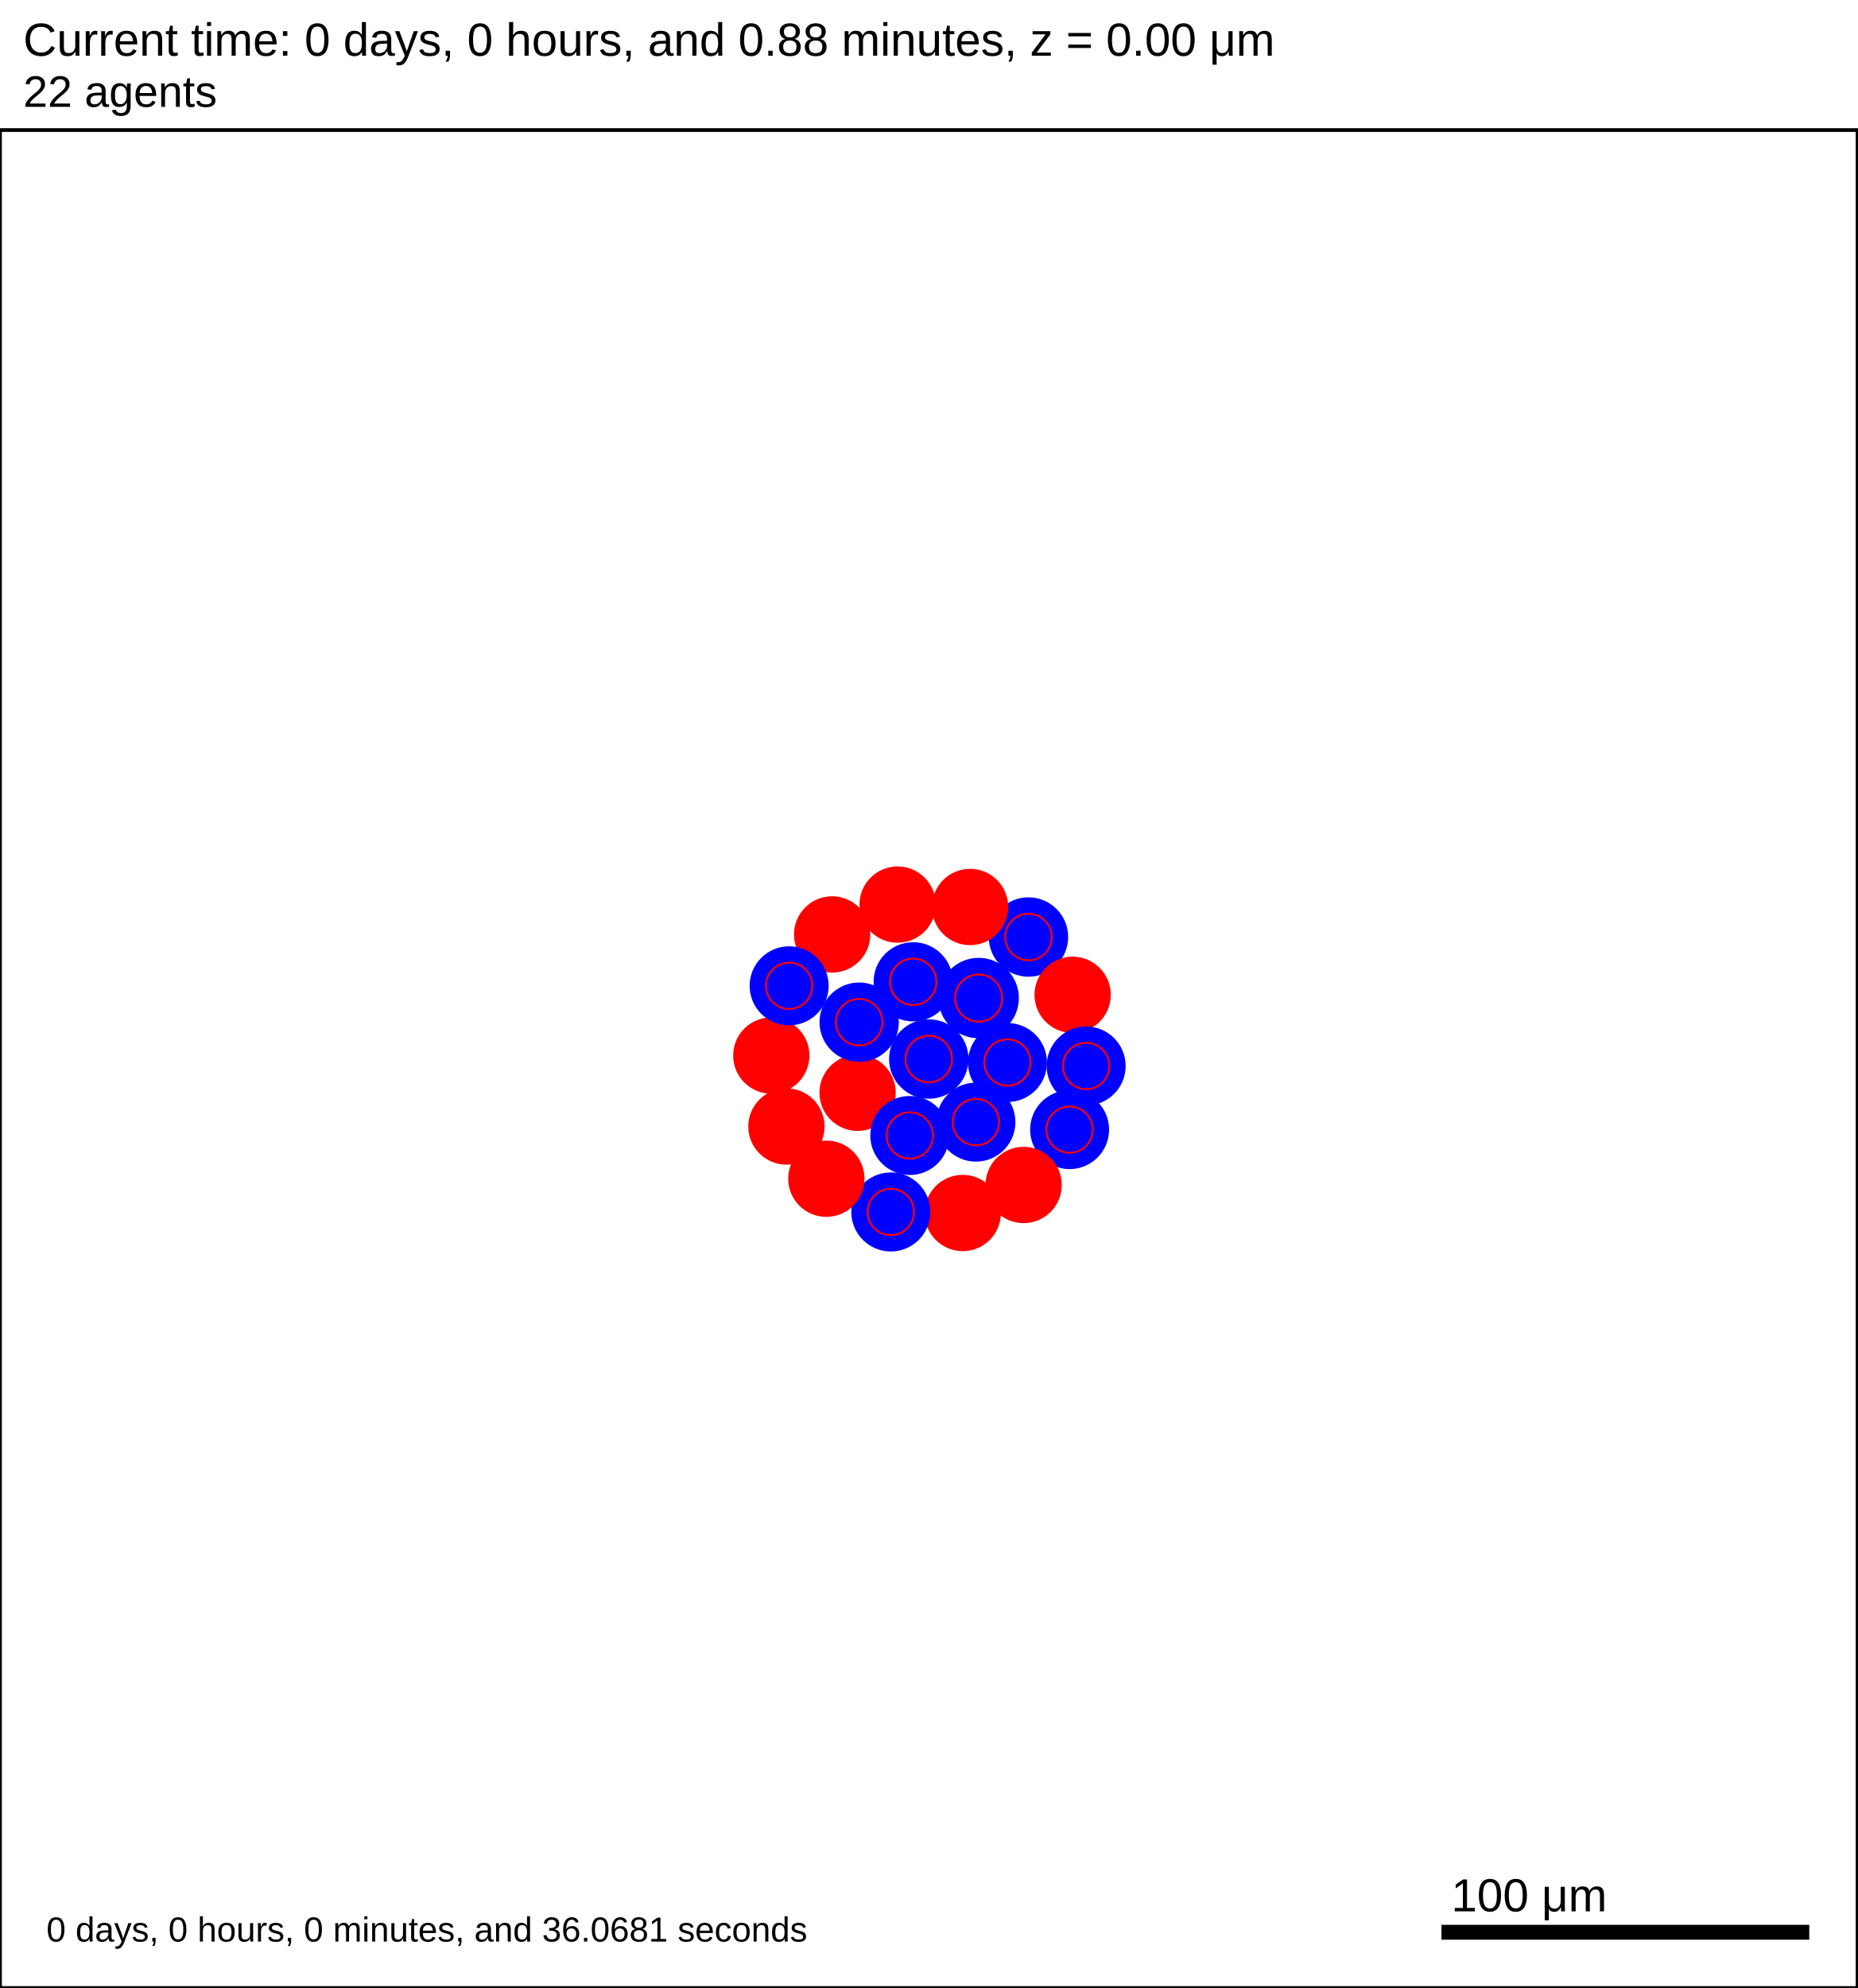
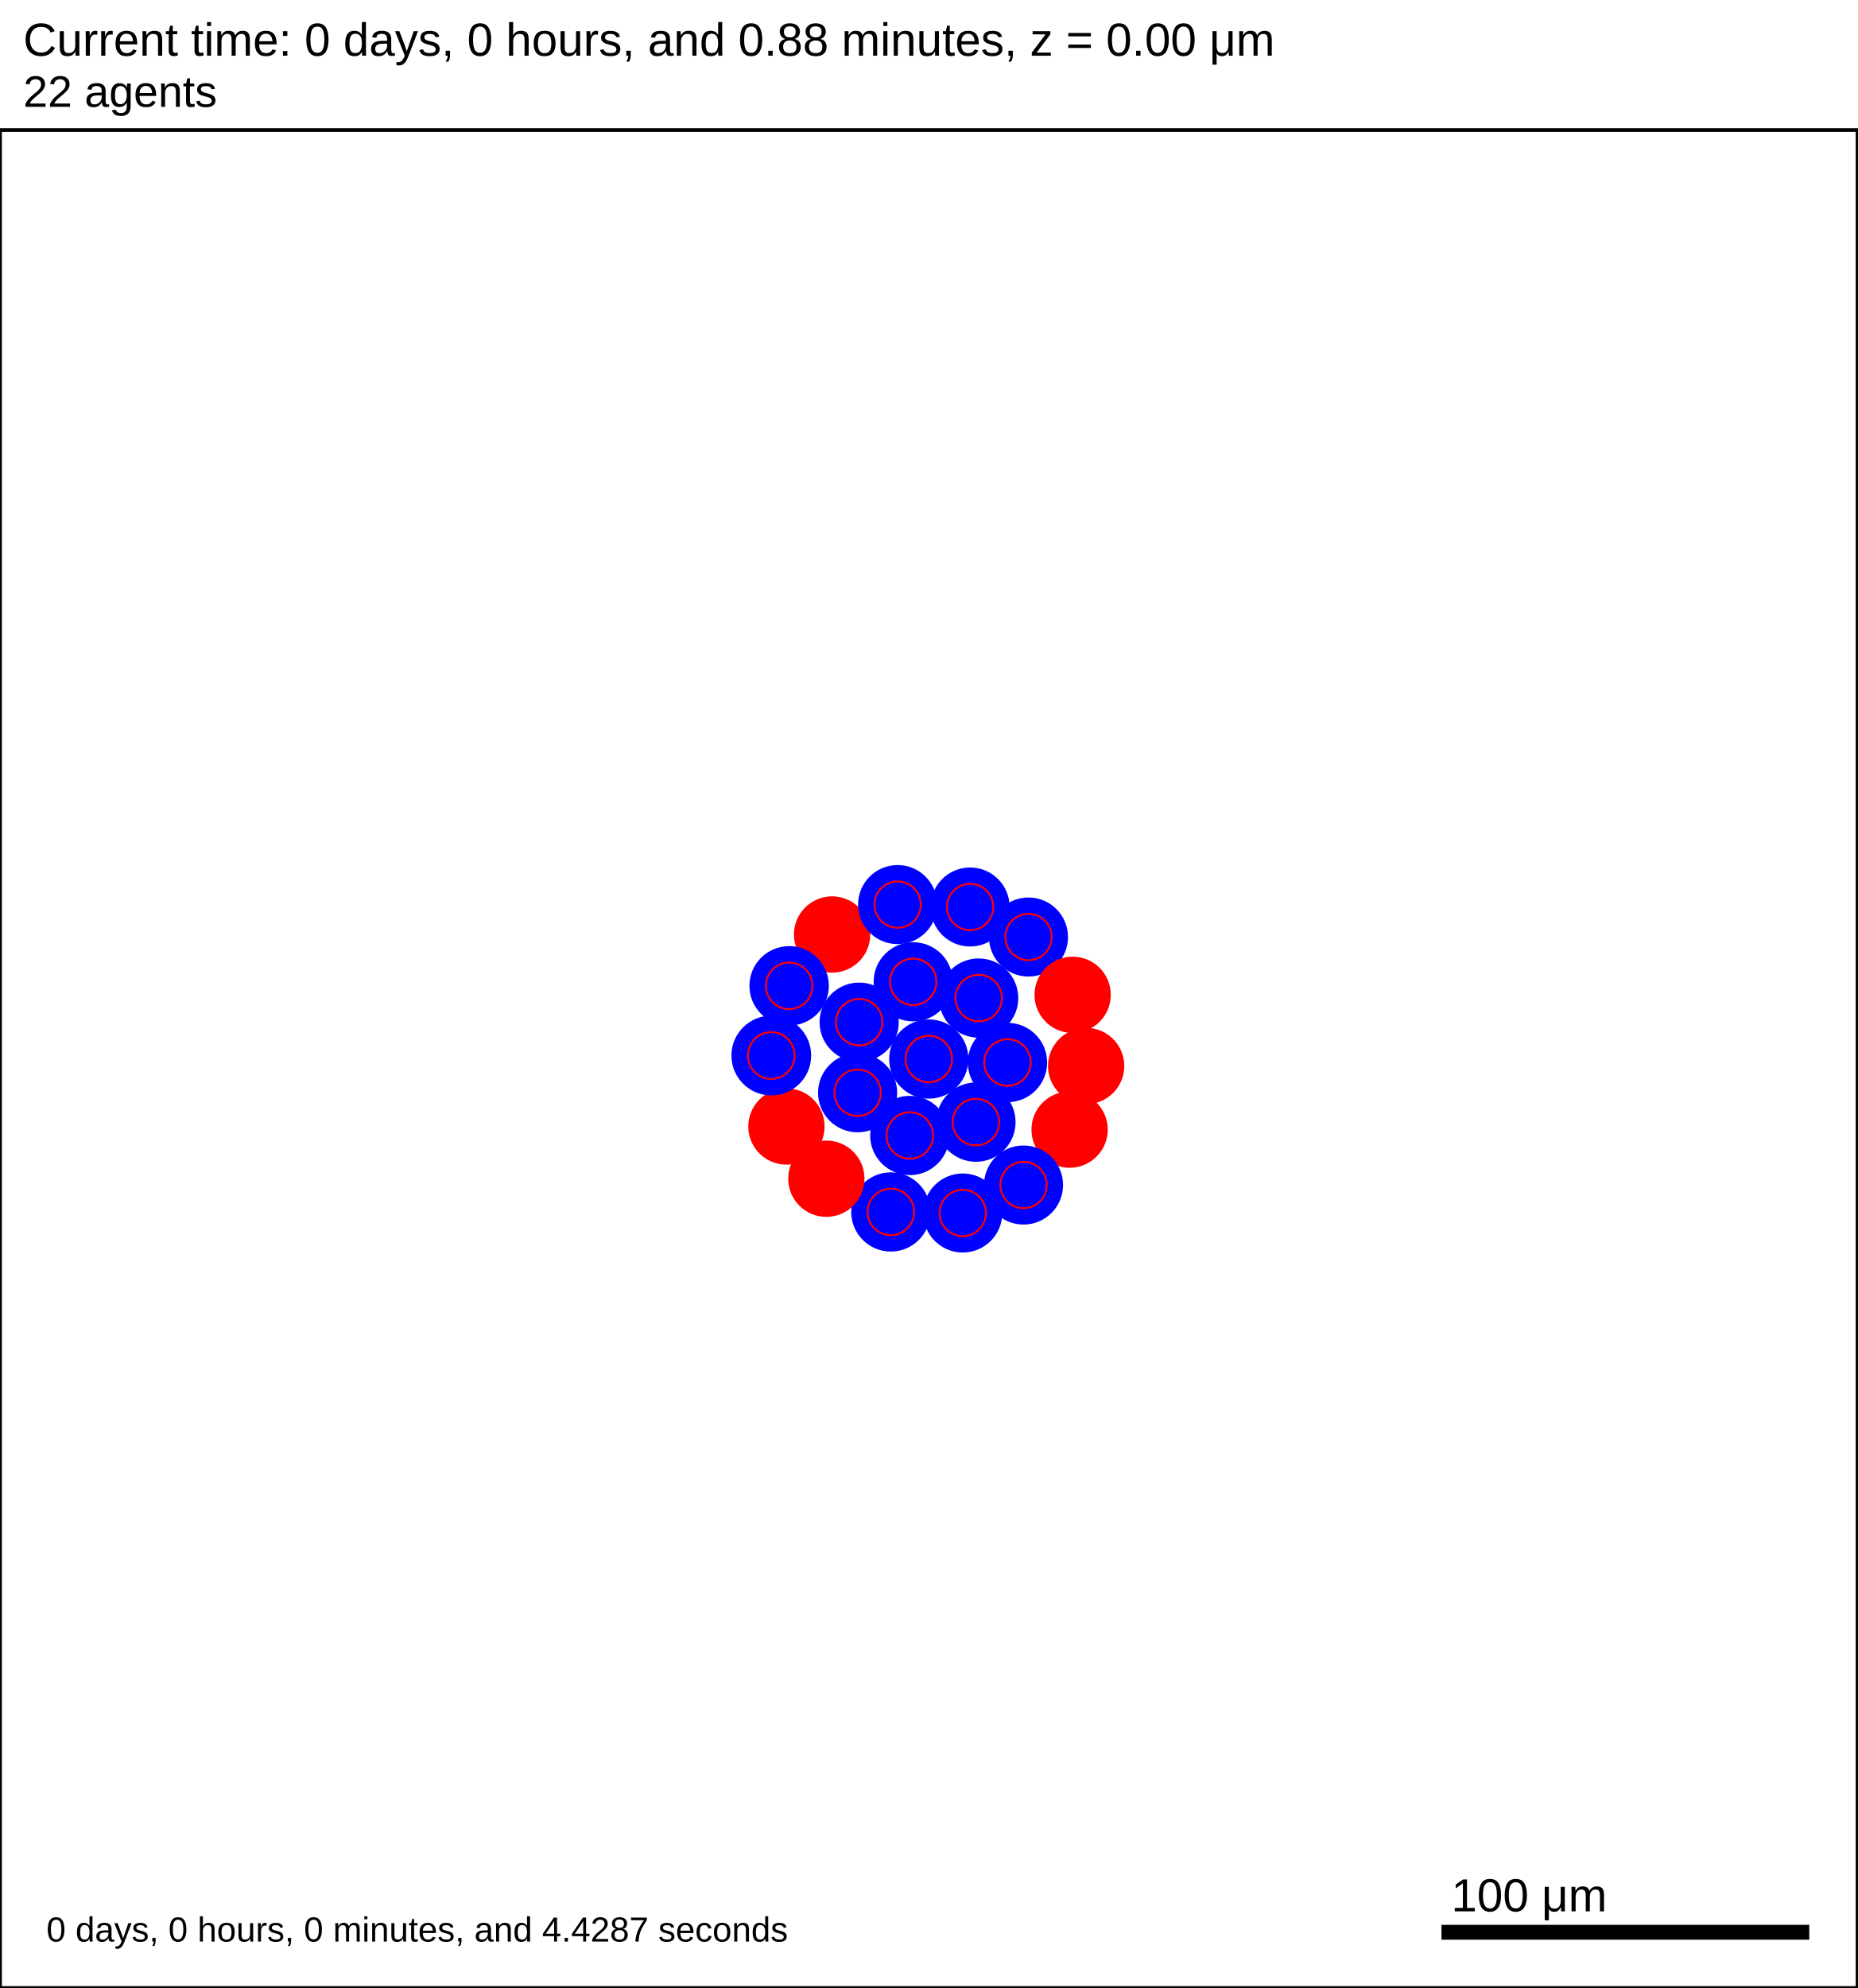
<svg xmlns="http://www.w3.org/2000/svg" version="1.1" width="500" height="535" id="svg2">
  <rect x="0" y="0" width="500" height="535" stroke-width="1" stroke="white" fill="white" />
  <text x="6.25" y="15" font-family="Arial" font-size="12.5" fill="black">
   Current time: 0 days, 0 hours, and 0.88 minutes, z = 0.00 μm
  </text>
  <text x="6.25" y="28.75" font-family="Arial" font-size="11.875" fill="black">
   22 agents
  </text>
  <g id="tissue" transform="translate(0,535) scale(1,-1)">
    <g id="ECM">
  </g>
    <g id="cells">
      <g id="cell0">
-         <circle cx="250" cy="250" r="10.437" stroke-width="0.5" stroke="blue" fill="blue" />
-         <circle cx="250" cy="250" r="6.267" stroke-width="0.5" stroke="red" fill="blue" />
+         <circle cx="250" cy="250" r="10.416" stroke-width="0.5" stroke="blue" fill="blue" />
+         <circle cx="250" cy="250" r="6.255" stroke-width="0.5" stroke="red" fill="blue" />
      </g>
      <g id="cell1">
-         <circle cx="230.842" cy="240.923" r="10.017" stroke-width="0.5" stroke="red" fill="red" />
-         <circle cx="230.842" cy="240.923" r="6.015" stroke-width="0.5" stroke="red" fill="red" />
+         <circle cx="230.842" cy="240.923" r="10.397" stroke-width="0.5" stroke="blue" fill="blue" />
+         <circle cx="230.842" cy="240.923" r="6.243" stroke-width="0.5" stroke="red" fill="blue" />
      </g>
      <g id="cell2">
-         <circle cx="263.426" cy="266.406" r="10.572" stroke-width="0.5" stroke="blue" fill="blue" />
-         <circle cx="263.426" cy="266.406" r="6.348" stroke-width="0.5" stroke="red" fill="blue" />
+         <circle cx="263.426" cy="266.406" r="10.412" stroke-width="0.5" stroke="blue" fill="blue" />
+         <circle cx="263.426" cy="266.406" r="6.252" stroke-width="0.5" stroke="red" fill="blue" />
      </g>
      <g id="cell3">
-         <circle cx="244.892" cy="229.425" r="10.384" stroke-width="0.5" stroke="blue" fill="blue" />
-         <circle cx="244.892" cy="229.425" r="6.235" stroke-width="0.5" stroke="red" fill="blue" />
+         <circle cx="244.892" cy="229.425" r="10.416" stroke-width="0.5" stroke="blue" fill="blue" />
+         <circle cx="244.892" cy="229.425" r="6.255" stroke-width="0.5" stroke="red" fill="blue" />
      </g>
      <g id="cell4">
-         <circle cx="245.806" cy="270.781" r="10.408" stroke-width="0.5" stroke="blue" fill="blue" />
-         <circle cx="245.806" cy="270.781" r="6.25" stroke-width="0.5" stroke="red" fill="blue" />
+         <circle cx="245.806" cy="270.781" r="10.401" stroke-width="0.5" stroke="blue" fill="blue" />
+         <circle cx="245.806" cy="270.781" r="6.246" stroke-width="0.5" stroke="red" fill="blue" />
      </g>
      <g id="cell5">
-         <circle cx="262.688" cy="233.016" r="10.378" stroke-width="0.5" stroke="blue" fill="blue" />
-         <circle cx="262.688" cy="233.016" r="6.232" stroke-width="0.5" stroke="red" fill="blue" />
+         <circle cx="262.688" cy="233.016" r="10.42" stroke-width="0.5" stroke="blue" fill="blue" />
+         <circle cx="262.688" cy="233.016" r="6.257" stroke-width="0.5" stroke="red" fill="blue" />
      </g>
      <g id="cell6">
-         <circle cx="231.262" cy="259.916" r="10.428" stroke-width="0.5" stroke="blue" fill="blue" />
-         <circle cx="231.262" cy="259.916" r="6.262" stroke-width="0.5" stroke="red" fill="blue" />
+         <circle cx="231.262" cy="259.916" r="10.408" stroke-width="0.5" stroke="blue" fill="blue" />
+         <circle cx="231.262" cy="259.916" r="6.25" stroke-width="0.5" stroke="red" fill="blue" />
      </g>
      <g id="cell7">
-         <circle cx="271.179" cy="249.063" r="10.381" stroke-width="0.5" stroke="blue" fill="blue" />
-         <circle cx="271.179" cy="249.063" r="6.234" stroke-width="0.5" stroke="red" fill="blue" />
+         <circle cx="271.179" cy="249.063" r="10.428" stroke-width="0.5" stroke="blue" fill="blue" />
+         <circle cx="271.179" cy="249.063" r="6.262" stroke-width="0.5" stroke="red" fill="blue" />
      </g>
      <g id="cell8">
-         <circle cx="259.149" cy="208.562" r="10.017" stroke-width="0.5" stroke="red" fill="red" />
-         <circle cx="259.149" cy="208.562" r="6.015" stroke-width="0.5" stroke="red" fill="red" />
+         <circle cx="259.148" cy="208.561" r="10.387" stroke-width="0.5" stroke="blue" fill="blue" />
+         <circle cx="259.148" cy="208.561" r="6.237" stroke-width="0.5" stroke="red" fill="blue" />
      </g>
      <g id="cell9">
        <circle cx="211.683" cy="231.845" r="10.017" stroke-width="0.5" stroke="red" fill="red" />
        <circle cx="211.683" cy="231.845" r="6.015" stroke-width="0.5" stroke="red" fill="red" />
      </g>
      <g id="cell10">
-         <circle cx="223.99" cy="283.531" r="10.017" stroke-width="0.5" stroke="red" fill="red" />
-         <circle cx="223.99" cy="283.531" r="6.015" stroke-width="0.5" stroke="red" fill="red" />
+         <circle cx="223.972" cy="283.509" r="10.017" stroke-width="0.5" stroke="red" fill="red" />
+         <circle cx="223.972" cy="283.509" r="6.015" stroke-width="0.5" stroke="red" fill="red" />
      </g>
      <g id="cell11">
-         <circle cx="276.837" cy="282.833" r="10.433" stroke-width="0.5" stroke="blue" fill="blue" />
-         <circle cx="276.837" cy="282.833" r="6.265" stroke-width="0.5" stroke="red" fill="blue" />
+         <circle cx="276.837" cy="282.834" r="10.387" stroke-width="0.5" stroke="blue" fill="blue" />
+         <circle cx="276.837" cy="282.834" r="6.237" stroke-width="0.5" stroke="red" fill="blue" />
      </g>
      <g id="cell12">
-         <circle cx="287.906" cy="231.002" r="10.375" stroke-width="0.5" stroke="blue" fill="blue" />
-         <circle cx="287.906" cy="231.002" r="6.23" stroke-width="0.5" stroke="red" fill="blue" />
+         <circle cx="287.906" cy="231.002" r="10.017" stroke-width="0.5" stroke="red" fill="red" />
+         <circle cx="287.906" cy="231.002" r="6.015" stroke-width="0.5" stroke="red" fill="red" />
      </g>
      <g id="cell13">
-         <circle cx="239.783" cy="208.849" r="10.391" stroke-width="0.5" stroke="blue" fill="blue" />
-         <circle cx="239.783" cy="208.849" r="6.239" stroke-width="0.5" stroke="red" fill="blue" />
+         <circle cx="239.783" cy="208.849" r="10.412" stroke-width="0.5" stroke="blue" fill="blue" />
+         <circle cx="239.783" cy="208.849" r="6.252" stroke-width="0.5" stroke="red" fill="blue" />
      </g>
      <g id="cell14">
-         <circle cx="207.61" cy="250.938" r="10.017" stroke-width="0.5" stroke="red" fill="red" />
-         <circle cx="207.61" cy="250.938" r="6.015" stroke-width="0.5" stroke="red" fill="red" />
+         <circle cx="207.61" cy="250.938" r="10.482" stroke-width="0.5" stroke="blue" fill="blue" />
+         <circle cx="207.61" cy="250.938" r="6.294" stroke-width="0.5" stroke="red" fill="blue" />
      </g>
      <g id="cell15">
-         <circle cx="241.613" cy="291.562" r="10.017" stroke-width="0.5" stroke="red" fill="red" />
-         <circle cx="241.613" cy="291.562" r="6.015" stroke-width="0.5" stroke="red" fill="red" />
+         <circle cx="241.613" cy="291.562" r="10.391" stroke-width="0.5" stroke="blue" fill="blue" />
+         <circle cx="241.613" cy="291.562" r="6.239" stroke-width="0.5" stroke="red" fill="blue" />
      </g>
      <g id="cell16">
-         <circle cx="288.725" cy="267.282" r="10.017" stroke-width="0.5" stroke="red" fill="red" />
-         <circle cx="288.725" cy="267.282" r="6.015" stroke-width="0.5" stroke="red" fill="red" />
+         <circle cx="288.724" cy="267.283" r="10.017" stroke-width="0.5" stroke="red" fill="red" />
+         <circle cx="288.724" cy="267.283" r="6.015" stroke-width="0.5" stroke="red" fill="red" />
      </g>
      <g id="cell17">
-         <circle cx="275.532" cy="216.104" r="10.017" stroke-width="0.5" stroke="red" fill="red" />
-         <circle cx="275.532" cy="216.104" r="6.015" stroke-width="0.5" stroke="red" fill="red" />
+         <circle cx="275.507" cy="216.092" r="10.391" stroke-width="0.5" stroke="blue" fill="blue" />
+         <circle cx="275.507" cy="216.092" r="6.239" stroke-width="0.5" stroke="red" fill="blue" />
      </g>
      <g id="cell18">
        <circle cx="222.428" cy="217.789" r="10.017" stroke-width="0.5" stroke="red" fill="red" />
        <circle cx="222.428" cy="217.789" r="6.015" stroke-width="0.5" stroke="red" fill="red" />
      </g>
      <g id="cell19">
-         <circle cx="212.414" cy="269.7" r="10.384" stroke-width="0.5" stroke="blue" fill="blue" />
-         <circle cx="212.414" cy="269.7" r="6.235" stroke-width="0.5" stroke="red" fill="blue" />
+         <circle cx="212.413" cy="269.699" r="10.437" stroke-width="0.5" stroke="blue" fill="blue" />
+         <circle cx="212.413" cy="269.699" r="6.267" stroke-width="0.5" stroke="red" fill="blue" />
      </g>
      <g id="cell20">
-         <circle cx="261.124" cy="290.915" r="10.017" stroke-width="0.5" stroke="red" fill="red" />
-         <circle cx="261.124" cy="290.915" r="6.015" stroke-width="0.5" stroke="red" fill="red" />
+         <circle cx="261.124" cy="290.915" r="10.384" stroke-width="0.5" stroke="blue" fill="blue" />
+         <circle cx="261.124" cy="290.915" r="6.235" stroke-width="0.5" stroke="red" fill="blue" />
      </g>
      <g id="cell21">
-         <circle cx="292.359" cy="248.125" r="10.381" stroke-width="0.5" stroke="blue" fill="blue" />
-         <circle cx="292.359" cy="248.125" r="6.234" stroke-width="0.5" stroke="red" fill="blue" />
+         <circle cx="292.359" cy="248.125" r="10.017" stroke-width="0.5" stroke="red" fill="red" />
+         <circle cx="292.359" cy="248.125" r="6.015" stroke-width="0.5" stroke="red" fill="red" />
      </g>
    </g>
  </g>
  <rect x="387.5" y="517.5" width="100" height="5" stroke-width="1" stroke="rgb(255,255,255)" fill="rgb(0,0,0)" />
  <text x="390.625" y="514.375" font-family="Arial" font-size="12.5" fill="black">
   100 μm
  </text>
  <text x="12.5" y="522.5" font-family="Arial" font-size="9.375" fill="black">
-    0 days, 0 hours, 0 minutes, and 36.0681 seconds
+    0 days, 0 hours, 0 minutes, and 4.4287 seconds
  </text>
  <rect x="0" y="35" width="500" height="500" stroke-width="1" stroke="rgb(0,0,0)" fill="none" />
</svg>
